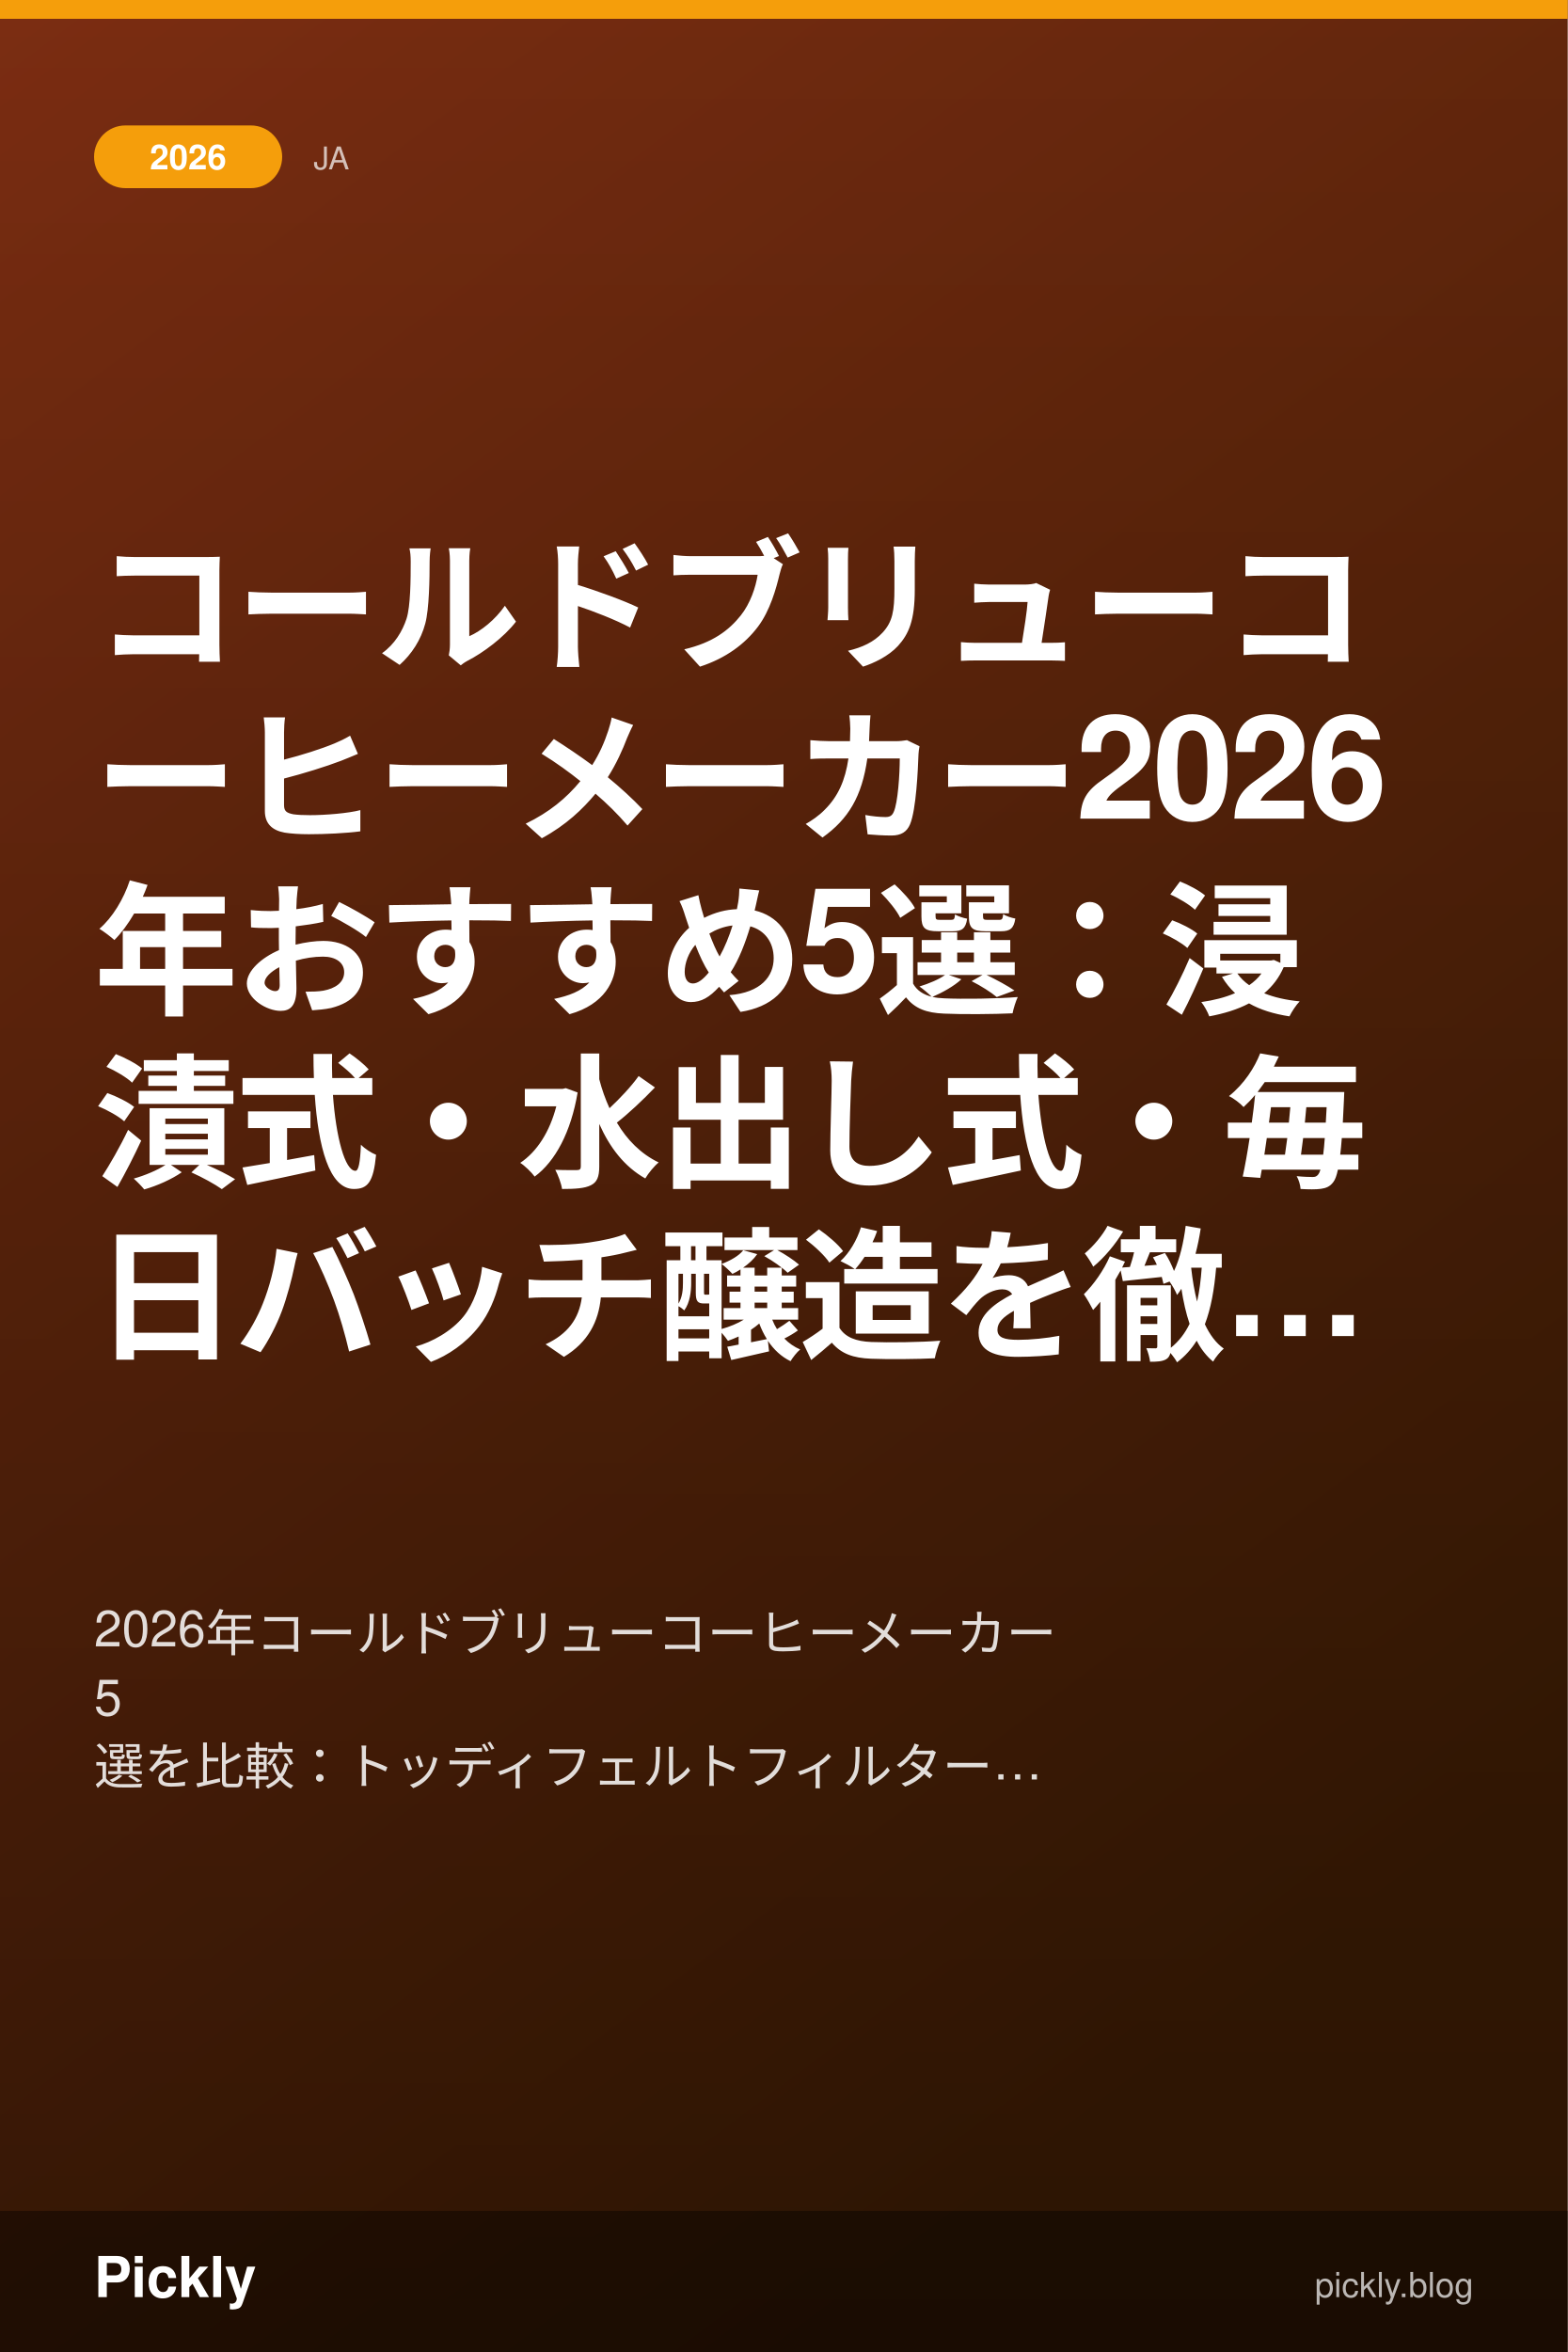
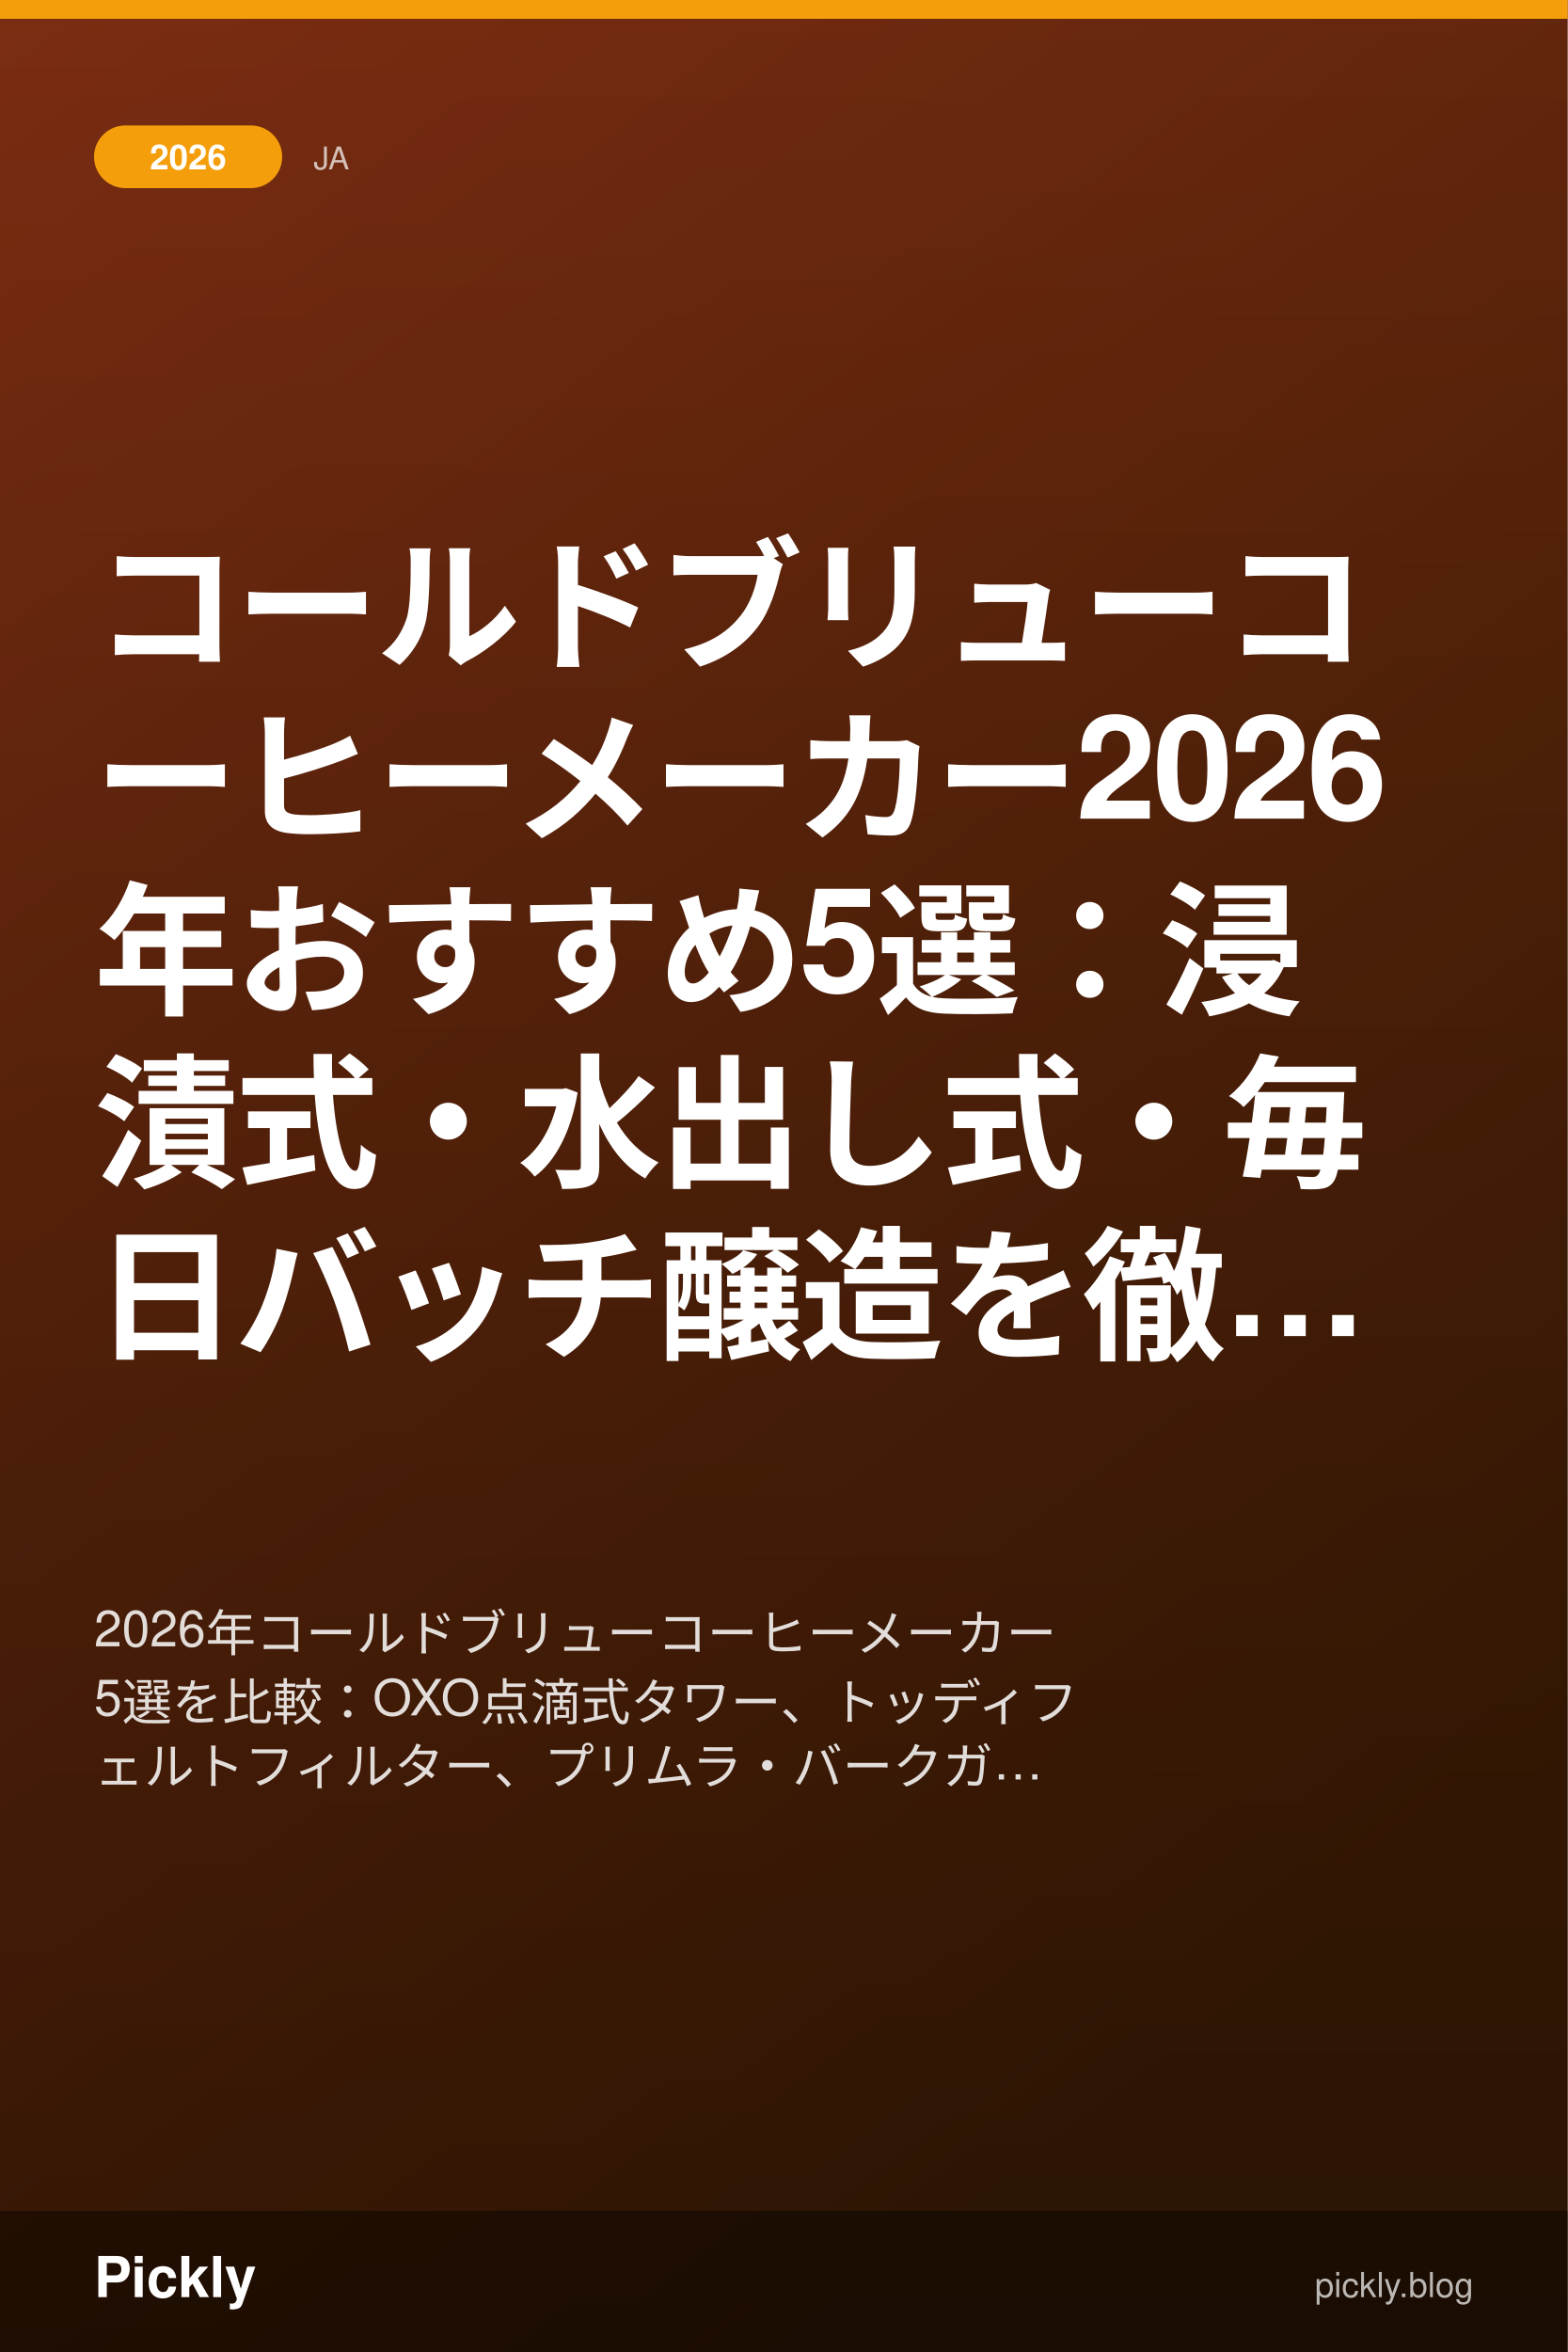
<svg xmlns="http://www.w3.org/2000/svg" width="1000" height="1500" viewBox="0 0 1000 1500">
  <defs>
    <linearGradient id="bg" x1="0" y1="0" x2="0.5" y2="1">
      <stop offset="0" stop-color="#7c2d12" />
      <stop offset="1" stop-color="#3f1d04" />
    </linearGradient>
    <linearGradient id="overlay" x1="0" y1="0" x2="0" y2="1">
      <stop offset="0" stop-color="rgba(0,0,0,0)" />
      <stop offset="1" stop-color="rgba(0,0,0,0.3)" />
    </linearGradient>
  </defs>
  <rect width="1000" height="1500" fill="url(#bg)" />
  <rect width="1000" height="1500" fill="url(#overlay)" />
  <rect x="0" y="0" width="1000" height="12" fill="#f59e0b" />
  <rect x="60" y="80" width="120" height="40" rx="20" fill="#f59e0b" />
  <text x="120" y="108" font-family="'Helvetica Neue', Helvetica, Arial, 'Hiragino Sans GB', 'Hiragino Sans', 'PingFang SC', 'PingFang TC', 'Apple SD Gothic Neo', 'Kohinoor Devanagari', 'Devanagari Sangam MN', 'Geeza Pro', 'SF Arabic', Thonburi, 'Sukhumvit Set', 'Arial Unicode MS', sans-serif" font-size="22" fill="#ffffff" font-weight="700" text-anchor="middle">2026</text>
  <text x="200" y="108" font-family="'Helvetica Neue', Helvetica, Arial, 'Hiragino Sans GB', 'Hiragino Sans', 'PingFang SC', 'PingFang TC', 'Apple SD Gothic Neo', 'Kohinoor Devanagari', 'Devanagari Sangam MN', 'Geeza Pro', 'SF Arabic', Thonburi, 'Sukhumvit Set', 'Arial Unicode MS', sans-serif" font-size="20" fill="rgba(255,255,255,0.7)" font-weight="500">JA</text>
  <text x="60" y="420" font-family="'Helvetica Neue', Helvetica, Arial, 'Hiragino Sans GB', 'Hiragino Sans', 'PingFang SC', 'PingFang TC', 'Apple SD Gothic Neo', 'Kohinoor Devanagari', 'Devanagari Sangam MN', 'Geeza Pro', 'SF Arabic', Thonburi, 'Sukhumvit Set', 'Arial Unicode MS', sans-serif" font-size="92" fill="#ffffff" font-weight="900" letter-spacing="-2" text-anchor="start">コールドブリューコ</text>
  <text x="60" y="530" font-family="'Helvetica Neue', Helvetica, Arial, 'Hiragino Sans GB', 'Hiragino Sans', 'PingFang SC', 'PingFang TC', 'Apple SD Gothic Neo', 'Kohinoor Devanagari', 'Devanagari Sangam MN', 'Geeza Pro', 'SF Arabic', Thonburi, 'Sukhumvit Set', 'Arial Unicode MS', sans-serif" font-size="92" fill="#ffffff" font-weight="900" letter-spacing="-2" text-anchor="start">ーヒーメーカー2026</text>
  <text x="60" y="640" font-family="'Helvetica Neue', Helvetica, Arial, 'Hiragino Sans GB', 'Hiragino Sans', 'PingFang SC', 'PingFang TC', 'Apple SD Gothic Neo', 'Kohinoor Devanagari', 'Devanagari Sangam MN', 'Geeza Pro', 'SF Arabic', Thonburi, 'Sukhumvit Set', 'Arial Unicode MS', sans-serif" font-size="92" fill="#ffffff" font-weight="900" letter-spacing="-2" text-anchor="start">年おすすめ5選：浸</text>
  <text x="60" y="750" font-family="'Helvetica Neue', Helvetica, Arial, 'Hiragino Sans GB', 'Hiragino Sans', 'PingFang SC', 'PingFang TC', 'Apple SD Gothic Neo', 'Kohinoor Devanagari', 'Devanagari Sangam MN', 'Geeza Pro', 'SF Arabic', Thonburi, 'Sukhumvit Set', 'Arial Unicode MS', sans-serif" font-size="92" fill="#ffffff" font-weight="900" letter-spacing="-2" text-anchor="start">漬式・水出し式・毎</text>
  <text x="60" y="860" font-family="'Helvetica Neue', Helvetica, Arial, 'Hiragino Sans GB', 'Hiragino Sans', 'PingFang SC', 'PingFang TC', 'Apple SD Gothic Neo', 'Kohinoor Devanagari', 'Devanagari Sangam MN', 'Geeza Pro', 'SF Arabic', Thonburi, 'Sukhumvit Set', 'Arial Unicode MS', sans-serif" font-size="92" fill="#ffffff" font-weight="900" letter-spacing="-2" text-anchor="start">日バッチ醸造を徹…</text>
  <text x="60" y="1050" font-family="'Helvetica Neue', Helvetica, Arial, 'Hiragino Sans GB', 'Hiragino Sans', 'PingFang SC', 'PingFang TC', 'Apple SD Gothic Neo', 'Kohinoor Devanagari', 'Devanagari Sangam MN', 'Geeza Pro', 'SF Arabic', Thonburi, 'Sukhumvit Set', 'Arial Unicode MS', sans-serif" font-size="32" fill="rgba(255,255,255,0.85)" font-weight="400" text-anchor="start">2026年コールドブリューコーヒーメーカー</text>
-   <text x="60" y="1094" font-family="'Helvetica Neue', Helvetica, Arial, 'Hiragino Sans GB', 'Hiragino Sans', 'PingFang SC', 'PingFang TC', 'Apple SD Gothic Neo', 'Kohinoor Devanagari', 'Devanagari Sangam MN', 'Geeza Pro', 'SF Arabic', Thonburi, 'Sukhumvit Set', 'Arial Unicode MS', sans-serif" font-size="32" fill="rgba(255,255,255,0.85)" font-weight="400" text-anchor="start">5</text>
-   <text x="60" y="1138" font-family="'Helvetica Neue', Helvetica, Arial, 'Hiragino Sans GB', 'Hiragino Sans', 'PingFang SC', 'PingFang TC', 'Apple SD Gothic Neo', 'Kohinoor Devanagari', 'Devanagari Sangam MN', 'Geeza Pro', 'SF Arabic', Thonburi, 'Sukhumvit Set', 'Arial Unicode MS', sans-serif" font-size="32" fill="rgba(255,255,255,0.85)" font-weight="400" text-anchor="start">選を比較：トッディフェルトフィルター…</text>
+   <text x="60" y="1094" font-family="'Helvetica Neue', Helvetica, Arial, 'Hiragino Sans GB', 'Hiragino Sans', 'PingFang SC', 'PingFang TC', 'Apple SD Gothic Neo', 'Kohinoor Devanagari', 'Devanagari Sangam MN', 'Geeza Pro', 'SF Arabic', Thonburi, 'Sukhumvit Set', 'Arial Unicode MS', sans-serif" font-size="32" fill="rgba(255,255,255,0.85)" font-weight="400" text-anchor="start">5選を比較：OXO点滴式タワー、トッディフ</text>
+   <text x="60" y="1138" font-family="'Helvetica Neue', Helvetica, Arial, 'Hiragino Sans GB', 'Hiragino Sans', 'PingFang SC', 'PingFang TC', 'Apple SD Gothic Neo', 'Kohinoor Devanagari', 'Devanagari Sangam MN', 'Geeza Pro', 'SF Arabic', Thonburi, 'Sukhumvit Set', 'Arial Unicode MS', sans-serif" font-size="32" fill="rgba(255,255,255,0.85)" font-weight="400" text-anchor="start">ェルトフィルター、プリムラ・バークガ…</text>
  <rect x="0" y="1410" width="1000" height="90" fill="rgba(0,0,0,0.4)" />
  <text x="60" y="1465" font-family="'Helvetica Neue', Helvetica, Arial, 'Hiragino Sans GB', 'Hiragino Sans', 'PingFang SC', 'PingFang TC', 'Apple SD Gothic Neo', 'Kohinoor Devanagari', 'Devanagari Sangam MN', 'Geeza Pro', 'SF Arabic', Thonburi, 'Sukhumvit Set', 'Arial Unicode MS', sans-serif" font-size="36" fill="#ffffff" font-weight="800">Pickly</text>
  <text x="940" y="1465" font-family="'Helvetica Neue', Helvetica, Arial, 'Hiragino Sans GB', 'Hiragino Sans', 'PingFang SC', 'PingFang TC', 'Apple SD Gothic Neo', 'Kohinoor Devanagari', 'Devanagari Sangam MN', 'Geeza Pro', 'SF Arabic', Thonburi, 'Sukhumvit Set', 'Arial Unicode MS', sans-serif" font-size="22" fill="rgba(255,255,255,0.7)" font-weight="500" text-anchor="end">pickly.blog</text>
</svg>
